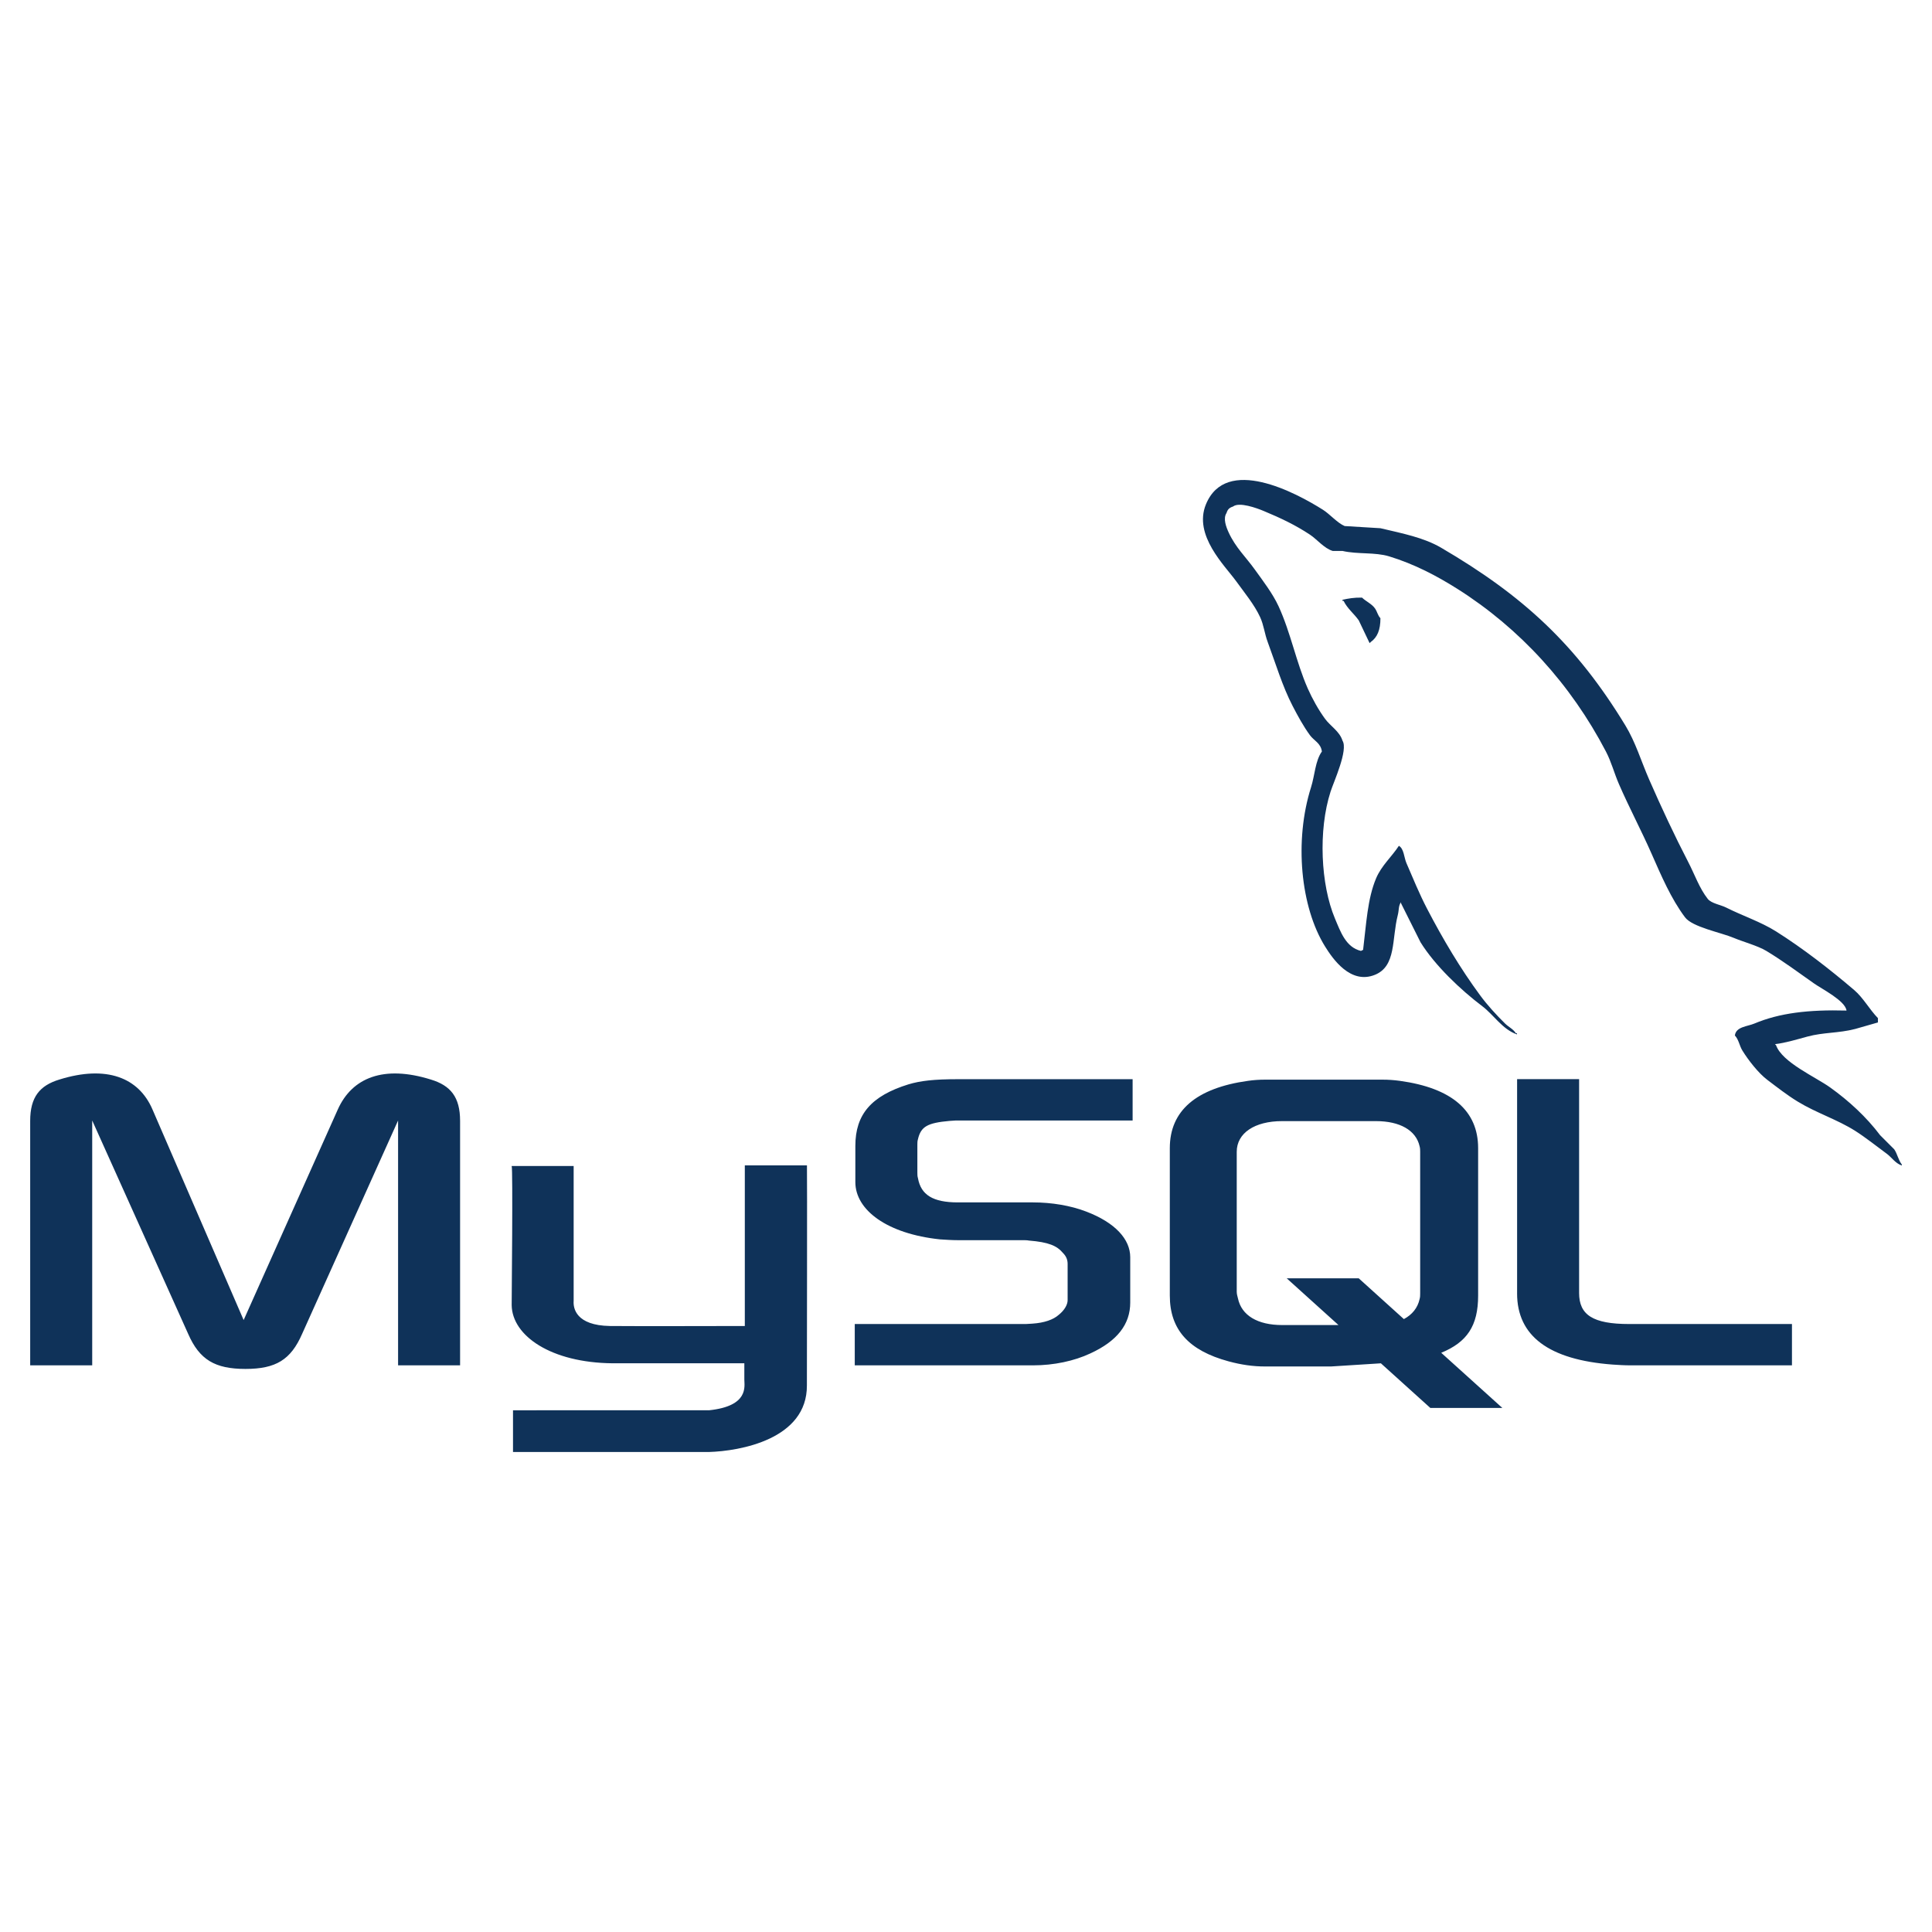
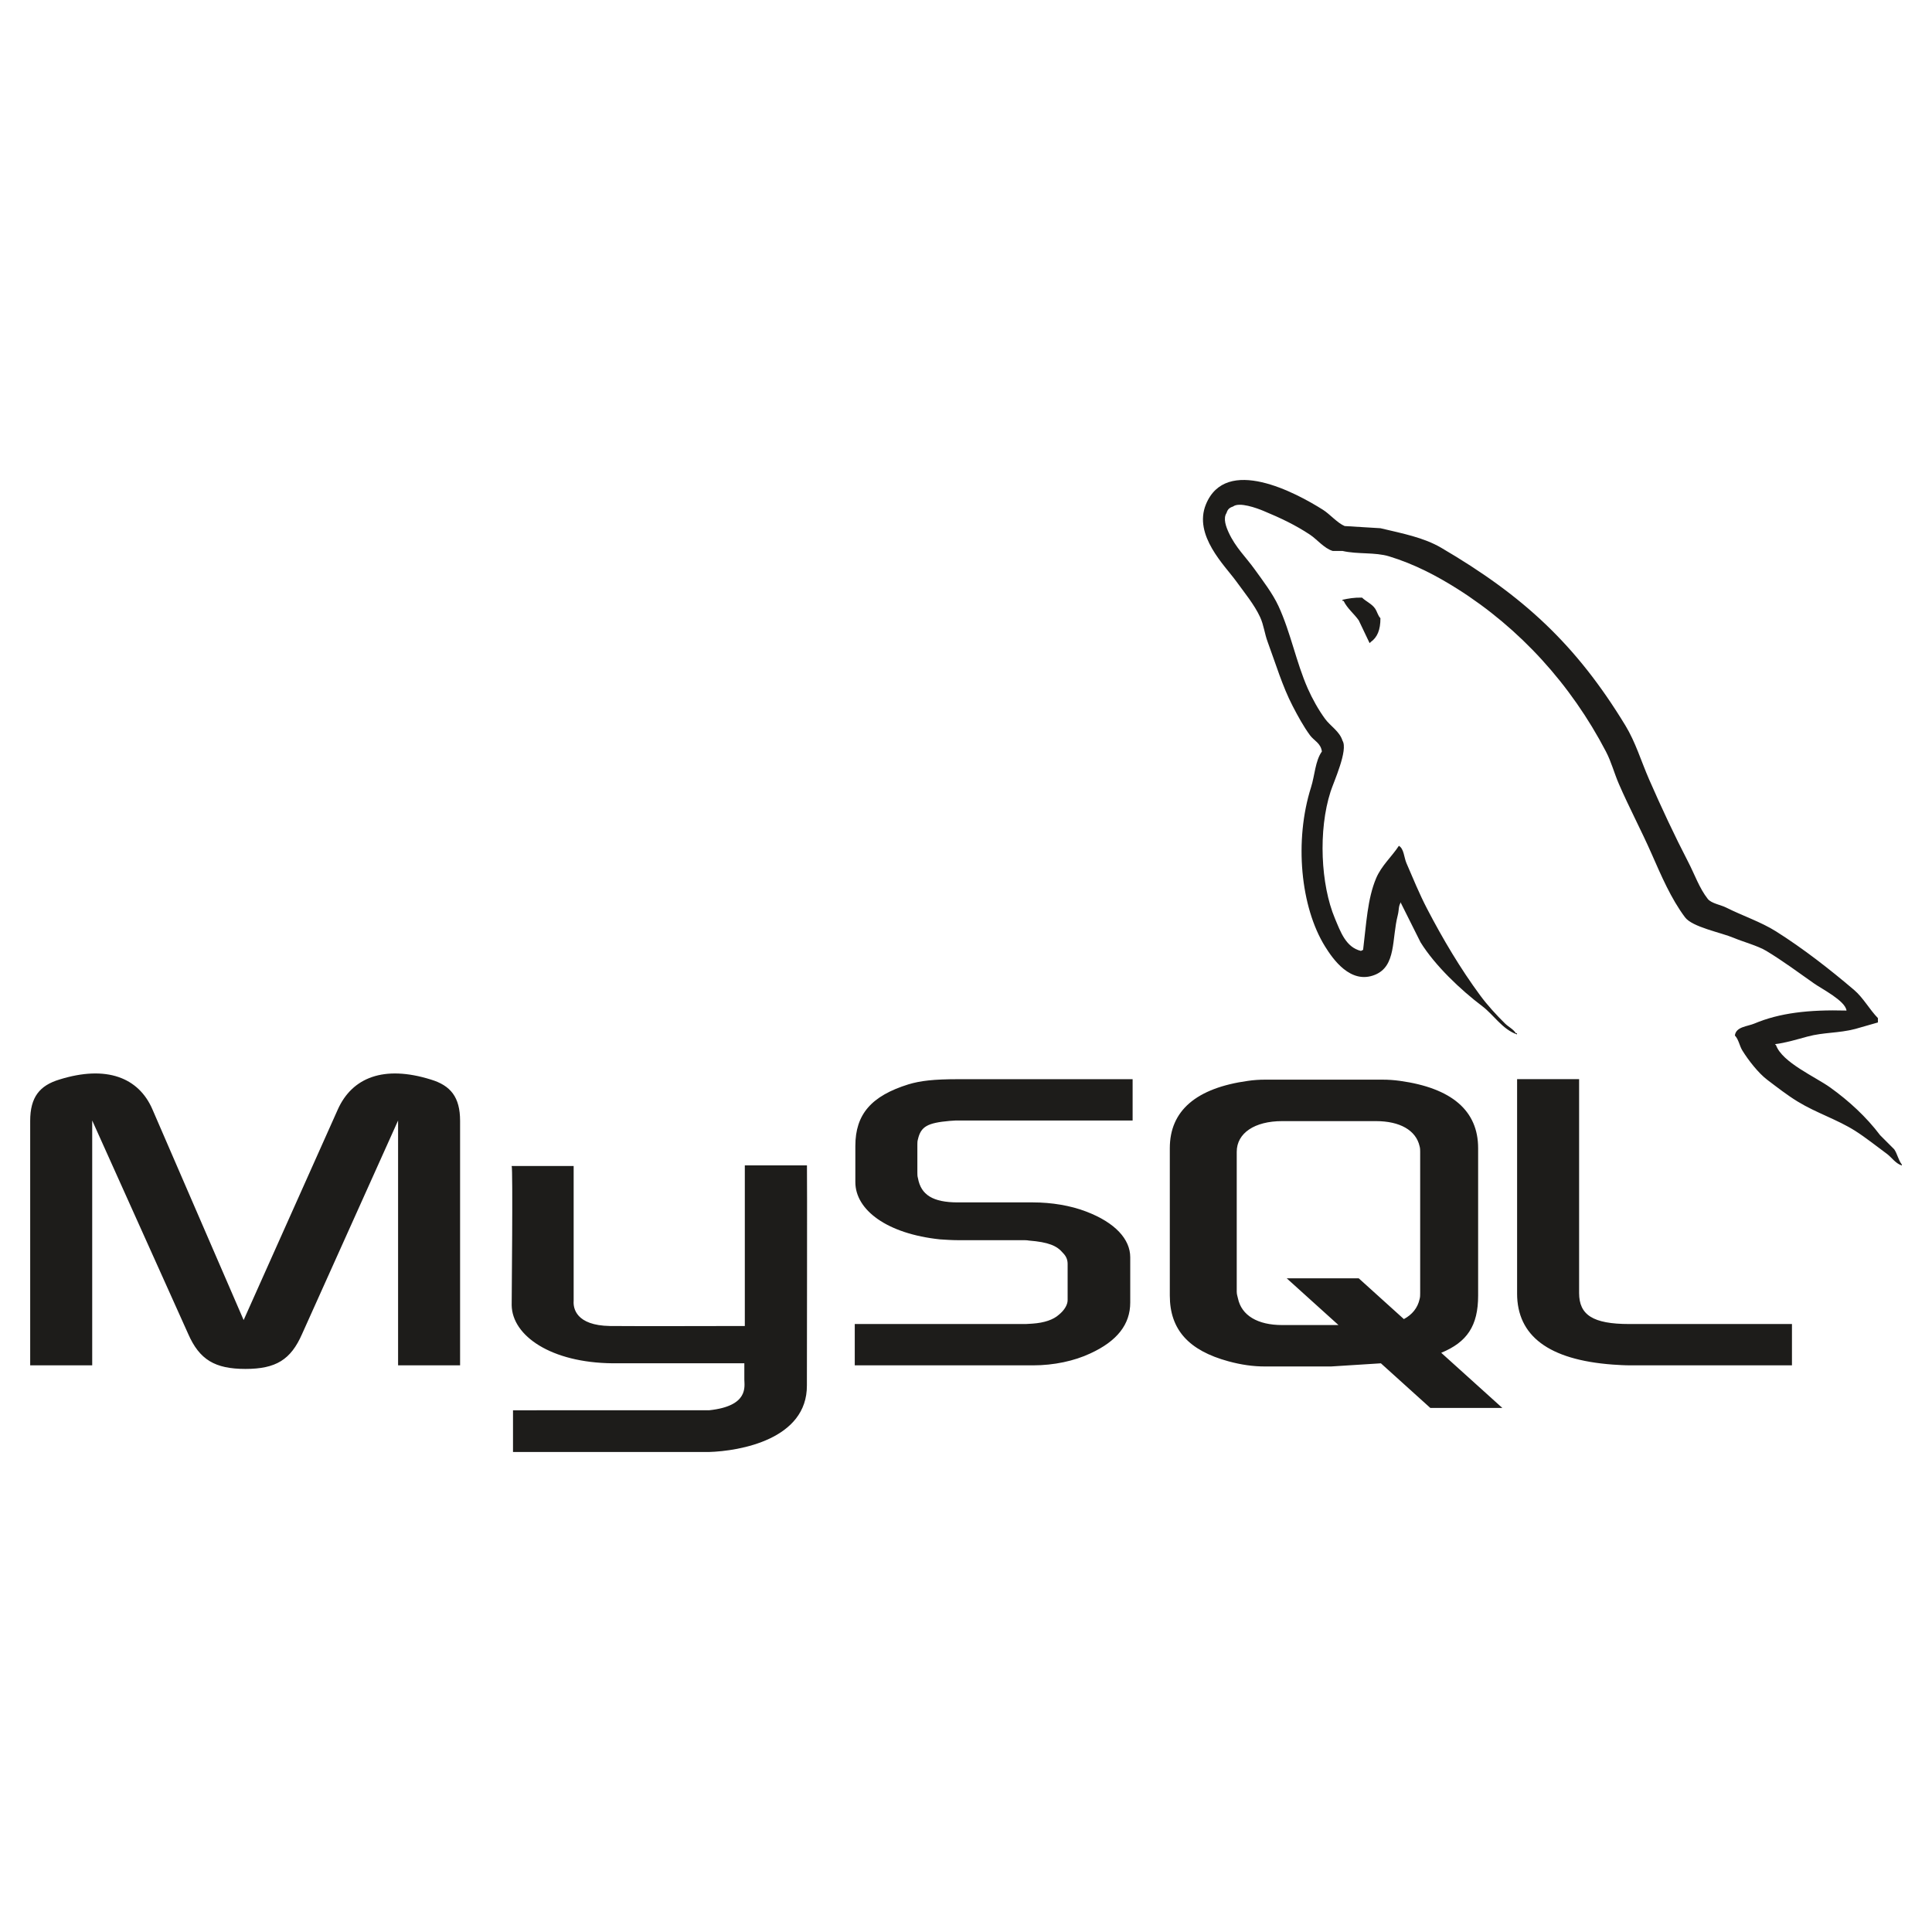
<svg xmlns="http://www.w3.org/2000/svg" viewBox="0 0 128 128">
-   <path fill="#0f3259" d="M2.001 90.458h4.108v-16.223l6.36 14.143c.75 1.712 1.777 2.317 3.792 2.317s3.003-.605 3.753-2.317l6.36-14.143v16.223h4.108v-16.196c0-1.58-.632-2.345-1.936-2.739-3.121-.974-5.215-.131-6.163 1.976l-6.241 13.958-6.043-13.959c-.909-2.106-3.042-2.949-6.163-1.976-1.304.395-1.936 1.159-1.936 2.739v16.197zM33.899 77.252h4.107v8.938c-.038.485.156 1.625 2.406 1.661 1.148.018 8.862 0 8.934 0v-10.643h4.117c.019 0-.004 14.514-.004 14.574.022 3.58-4.441 4.357-6.499 4.417h-12.972v-2.764c.022 0 12.963.003 12.995-.001 2.645-.279 2.332-1.593 2.331-2.035v-1.078h-8.731c-4.062-.037-6.65-1.81-6.683-3.85-.002-.187.089-9.129-.001-9.219zM56.63 90.458h11.812c1.383 0 2.727-.289 3.793-.789 1.777-.816 2.646-1.922 2.646-3.372v-3.002c0-1.185-.987-2.292-2.923-3.028-1.027-.396-2.292-.605-3.517-.605h-4.978c-1.659 0-2.449-.5-2.646-1.606-.039-.132-.039-.237-.039-.369v-1.87c0-.105 0-.211.039-.342.197-.843.632-1.08 2.094-1.212l.395-.026h11.733v-2.738h-11.535c-1.659 0-2.528.105-3.318.342-2.449.764-3.517 1.975-3.517 4.082v2.396c0 1.844 2.095 3.424 5.61 3.793.396.025.79.053 1.185.053h4.267c.158 0 .316 0 .435.025 1.304.105 1.856.343 2.252.816.237.237.315.475.315.737v2.397c0 .289-.197.658-.592.974-.355.316-.948.527-1.738.58l-.435.026h-11.338v2.738zM100.511 85.692c0 2.817 2.094 4.397 6.32 4.714.395.026.79.052 1.185.052h10.706v-2.738h-10.784c-2.41 0-3.318-.606-3.318-2.055v-14.168h-4.108v14.195zM77.503 85.834v-9.765c0-2.48 1.742-3.985 5.186-4.46.356-.053.753-.079 1.108-.079h7.799c.396 0 .752.026 1.147.079 3.444.475 5.187 1.979 5.187 4.46v9.765c0 2.014-.74 3.09-2.445 3.792l4.048 3.653h-4.771l-3.274-2.956-3.296.209h-4.395c-.752 0-1.543-.105-2.414-.343-2.613-.712-3.88-2.085-3.88-4.355zm4.435-.237c0 .132.039.265.079.423.237 1.135 1.307 1.768 2.929 1.768h3.732l-3.428-3.095h4.771l2.989 2.7c.552-.295.914-.743 1.041-1.32.039-.132.039-.264.039-.396v-9.368c0-.105 0-.238-.039-.37-.238-1.056-1.307-1.662-2.89-1.662h-6.216c-1.82 0-3.008.792-3.008 2.032v9.288zM122.336 66.952c-2.525-.069-4.454.166-6.104.861-.469.198-1.216.203-1.292.79.257.271.297.674.502 1.006.394.637 1.059 1.491 1.652 1.938.647.489 1.315 1.013 2.011 1.437 1.235.754 2.615 1.184 3.806 1.938.701.446 1.397 1.006 2.082 1.509.339.247.565.634 1.006.789v-.071c-.231-.294-.291-.698-.503-1.006l-.934-.934c-.913-1.212-2.071-2.275-3.304-3.159-.982-.705-3.18-1.658-3.59-2.801l-.072-.071c.696-.079 1.512-.331 2.154-.503 1.08-.29 2.045-.215 3.16-.503l1.508-.432v-.286c-.563-.578-.966-1.344-1.58-1.867-1.607-1.369-3.363-2.737-5.17-3.879-1.002-.632-2.241-1.043-3.304-1.579-.356-.181-.984-.274-1.221-.575-.559-.711-.862-1.612-1.293-2.441-.9-1.735-1.786-3.631-2.585-5.458-.544-1.245-.9-2.473-1.579-3.59-3.261-5.361-6.771-8.597-12.208-11.777-1.157-.677-2.55-.943-4.021-1.292l-2.37-.144c-.481-.201-.983-.791-1.436-1.077-1.802-1.138-6.422-3.613-7.756-.358-.842 2.054 1.26 4.058 2.011 5.099.527.73 1.203 1.548 1.58 2.369.248.54.29 1.081.503 1.652.521 1.406.976 2.937 1.651 4.236.341.658.718 1.351 1.149 1.939.264.36.718.52.789 1.077-.443.62-.469 1.584-.718 2.369-1.122 3.539-.699 7.938.934 10.557.501.805 1.681 2.529 3.303 1.867 1.419-.578 1.103-2.369 1.509-3.95.092-.357.035-.621.215-.861v.072l1.293 2.585c.957 1.541 2.654 3.15 4.093 4.237.746.563 1.334 1.538 2.298 1.867v-.073h-.071c-.188-.291-.479-.411-.719-.646-.562-.551-1.187-1.235-1.651-1.867-1.309-1.776-2.465-3.721-3.519-5.745-.503-.966-.94-2.032-1.364-3.016-.164-.379-.162-.953-.502-1.148-.466.72-1.149 1.303-1.509 2.154-.574 1.36-.648 3.019-.861 4.739l-.144.071c-1.001-.241-1.352-1.271-1.724-2.154-.94-2.233-1.115-5.83-.287-8.401.214-.666 1.181-2.761.789-3.376-.187-.613-.804-.967-1.148-1.437-.427-.579-.854-1.341-1.149-2.011-.77-1.741-1.129-3.696-1.938-5.457-.388-.842-1.042-1.693-1.58-2.441-.595-.83-1.262-1.44-1.724-2.442-.164-.356-.387-.927-.144-1.293.077-.247.188-.35.432-.431.416-.321 1.576.107 2.01.287 1.152.479 2.113.934 3.089 1.58.468.311.941.911 1.508 1.077h.646c1.011.232 2.144.071 3.088.358 1.67.508 3.166 1.297 4.524 2.155 4.139 2.614 7.522 6.334 9.838 10.772.372.715.534 1.396.861 2.154.662 1.528 1.496 3.101 2.154 4.596.657 1.491 1.298 2.996 2.227 4.237.488.652 2.374 1.002 3.231 1.364.601.254 1.585.519 2.154.861 1.087.656 2.141 1.437 3.16 2.155.509.362 2.076 1.149 2.154 1.798zM90.237 39.593c-.526-.01-.899.058-1.293.144v.071h.072c.251.517.694.849 1.005 1.293l.719 1.508.071-.071c.445-.313.648-.814.646-1.58-.179-.188-.205-.423-.359-.646-.204-.3-.602-.468-.861-.719z" />
+   <path fill="#1d1c1a" d="M2.001 90.458h4.108v-16.223l6.36 14.143c.75 1.712 1.777 2.317 3.792 2.317s3.003-.605 3.753-2.317l6.36-14.143v16.223h4.108v-16.196c0-1.58-.632-2.345-1.936-2.739-3.121-.974-5.215-.131-6.163 1.976l-6.241 13.958-6.043-13.959c-.909-2.106-3.042-2.949-6.163-1.976-1.304.395-1.936 1.159-1.936 2.739v16.197zM33.899 77.252h4.107v8.938c-.038.485.156 1.625 2.406 1.661 1.148.018 8.862 0 8.934 0v-10.643h4.117c.019 0-.004 14.514-.004 14.574.022 3.58-4.441 4.357-6.499 4.417h-12.972v-2.764c.022 0 12.963.003 12.995-.001 2.645-.279 2.332-1.593 2.331-2.035v-1.078h-8.731c-4.062-.037-6.65-1.81-6.683-3.85-.002-.187.089-9.129-.001-9.219zM56.63 90.458h11.812c1.383 0 2.727-.289 3.793-.789 1.777-.816 2.646-1.922 2.646-3.372v-3.002c0-1.185-.987-2.292-2.923-3.028-1.027-.396-2.292-.605-3.517-.605h-4.978c-1.659 0-2.449-.5-2.646-1.606-.039-.132-.039-.237-.039-.369v-1.87c0-.105 0-.211.039-.342.197-.843.632-1.08 2.094-1.212l.395-.026h11.733v-2.738h-11.535c-1.659 0-2.528.105-3.318.342-2.449.764-3.517 1.975-3.517 4.082v2.396c0 1.844 2.095 3.424 5.61 3.793.396.025.79.053 1.185.053h4.267c.158 0 .316 0 .435.025 1.304.105 1.856.343 2.252.816.237.237.315.475.315.737v2.397c0 .289-.197.658-.592.974-.355.316-.948.527-1.738.58l-.435.026h-11.338v2.738zM100.511 85.692c0 2.817 2.094 4.397 6.32 4.714.395.026.79.052 1.185.052h10.706v-2.738h-10.784c-2.41 0-3.318-.606-3.318-2.055v-14.168h-4.108v14.195zM77.503 85.834v-9.765c0-2.48 1.742-3.985 5.186-4.46.356-.053.753-.079 1.108-.079h7.799c.396 0 .752.026 1.147.079 3.444.475 5.187 1.979 5.187 4.46v9.765c0 2.014-.74 3.09-2.445 3.792l4.048 3.653h-4.771l-3.274-2.956-3.296.209h-4.395c-.752 0-1.543-.105-2.414-.343-2.613-.712-3.88-2.085-3.88-4.355zm4.435-.237c0 .132.039.265.079.423.237 1.135 1.307 1.768 2.929 1.768h3.732l-3.428-3.095h4.771l2.989 2.7c.552-.295.914-.743 1.041-1.32.039-.132.039-.264.039-.396v-9.368c0-.105 0-.238-.039-.37-.238-1.056-1.307-1.662-2.89-1.662h-6.216c-1.82 0-3.008.792-3.008 2.032v9.288zM122.336 66.952c-2.525-.069-4.454.166-6.104.861-.469.198-1.216.203-1.292.79.257.271.297.674.502 1.006.394.637 1.059 1.491 1.652 1.938.647.489 1.315 1.013 2.011 1.437 1.235.754 2.615 1.184 3.806 1.938.701.446 1.397 1.006 2.082 1.509.339.247.565.634 1.006.789v-.071c-.231-.294-.291-.698-.503-1.006l-.934-.934c-.913-1.212-2.071-2.275-3.304-3.159-.982-.705-3.18-1.658-3.59-2.801l-.072-.071c.696-.079 1.512-.331 2.154-.503 1.08-.29 2.045-.215 3.16-.503l1.508-.432v-.286c-.563-.578-.966-1.344-1.58-1.867-1.607-1.369-3.363-2.737-5.17-3.879-1.002-.632-2.241-1.043-3.304-1.579-.356-.181-.984-.274-1.221-.575-.559-.711-.862-1.612-1.293-2.441-.9-1.735-1.786-3.631-2.585-5.458-.544-1.245-.9-2.473-1.579-3.59-3.261-5.361-6.771-8.597-12.208-11.777-1.157-.677-2.55-.943-4.021-1.292l-2.37-.144c-.481-.201-.983-.791-1.436-1.077-1.802-1.138-6.422-3.613-7.756-.358-.842 2.054 1.26 4.058 2.011 5.099.527.73 1.203 1.548 1.58 2.369.248.54.29 1.081.503 1.652.521 1.406.976 2.937 1.651 4.236.341.658.718 1.351 1.149 1.939.264.36.718.52.789 1.077-.443.62-.469 1.584-.718 2.369-1.122 3.539-.699 7.938.934 10.557.501.805 1.681 2.529 3.303 1.867 1.419-.578 1.103-2.369 1.509-3.95.092-.357.035-.621.215-.861v.072l1.293 2.585c.957 1.541 2.654 3.15 4.093 4.237.746.563 1.334 1.538 2.298 1.867v-.073h-.071c-.188-.291-.479-.411-.719-.646-.562-.551-1.187-1.235-1.651-1.867-1.309-1.776-2.465-3.721-3.519-5.745-.503-.966-.94-2.032-1.364-3.016-.164-.379-.162-.953-.502-1.148-.466.72-1.149 1.303-1.509 2.154-.574 1.36-.648 3.019-.861 4.739l-.144.071c-1.001-.241-1.352-1.271-1.724-2.154-.94-2.233-1.115-5.83-.287-8.401.214-.666 1.181-2.761.789-3.376-.187-.613-.804-.967-1.148-1.437-.427-.579-.854-1.341-1.149-2.011-.77-1.741-1.129-3.696-1.938-5.457-.388-.842-1.042-1.693-1.58-2.441-.595-.83-1.262-1.44-1.724-2.442-.164-.356-.387-.927-.144-1.293.077-.247.188-.35.432-.431.416-.321 1.576.107 2.01.287 1.152.479 2.113.934 3.089 1.58.468.311.941.911 1.508 1.077h.646c1.011.232 2.144.071 3.088.358 1.67.508 3.166 1.297 4.524 2.155 4.139 2.614 7.522 6.334 9.838 10.772.372.715.534 1.396.861 2.154.662 1.528 1.496 3.101 2.154 4.596.657 1.491 1.298 2.996 2.227 4.237.488.652 2.374 1.002 3.231 1.364.601.254 1.585.519 2.154.861 1.087.656 2.141 1.437 3.16 2.155.509.362 2.076 1.149 2.154 1.798zM90.237 39.593c-.526-.01-.899.058-1.293.144v.071h.072c.251.517.694.849 1.005 1.293l.719 1.508.071-.071c.445-.313.648-.814.646-1.58-.179-.188-.205-.423-.359-.646-.204-.3-.602-.468-.861-.719z" />
</svg>
